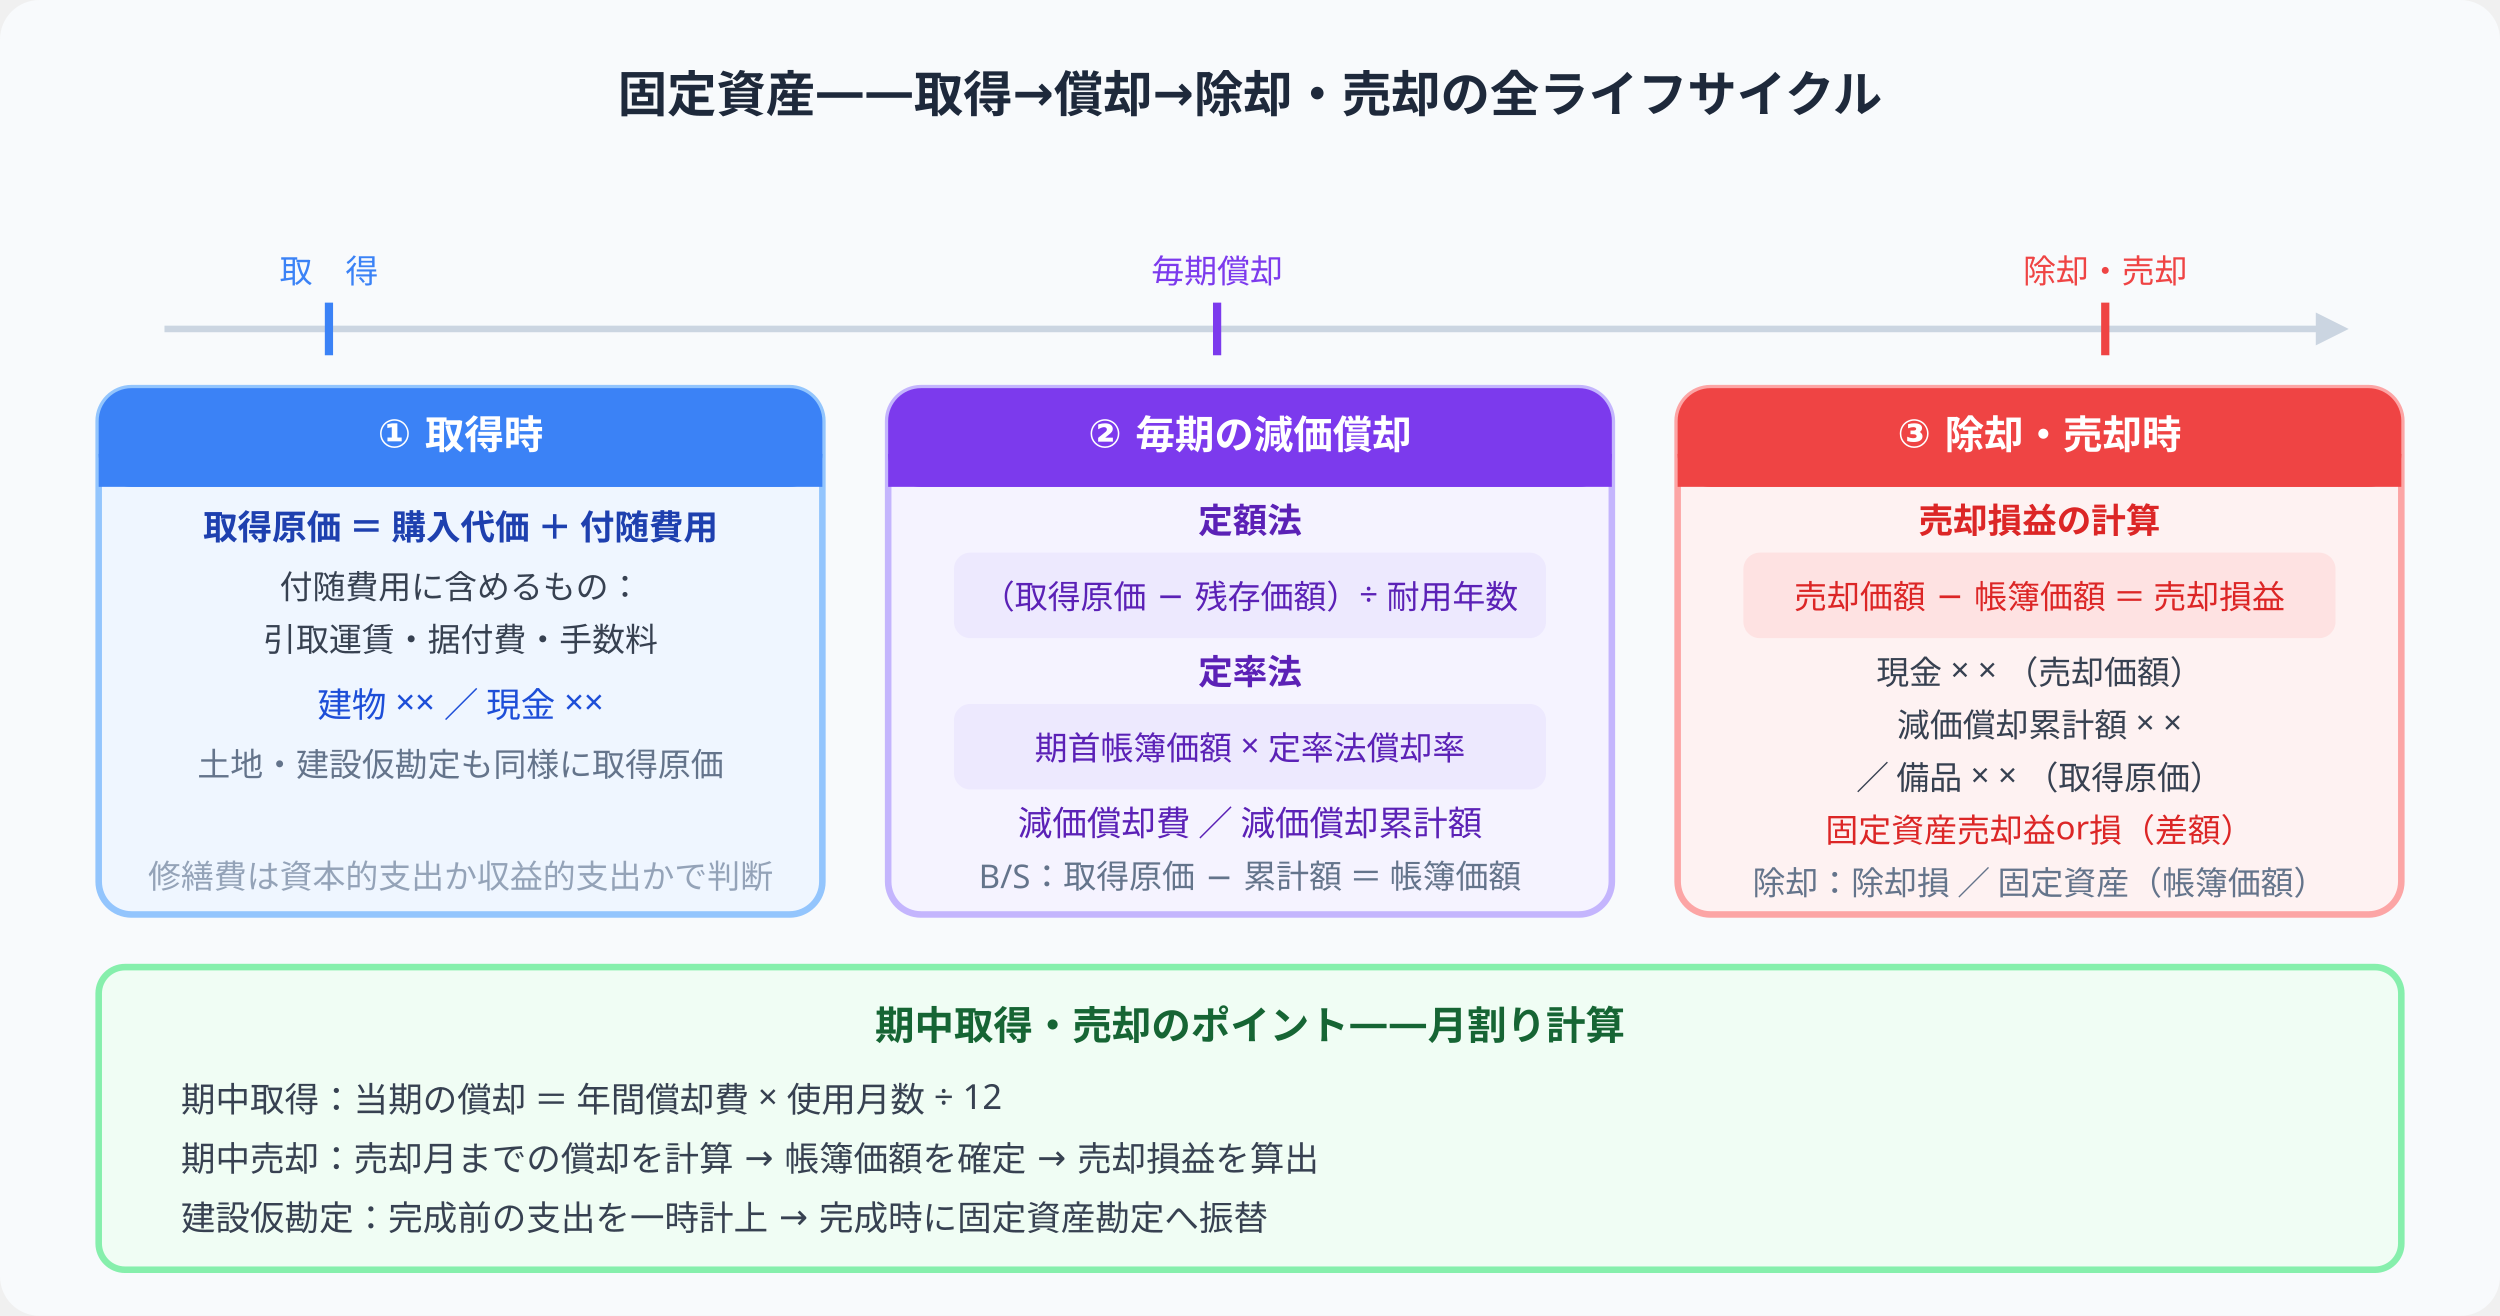
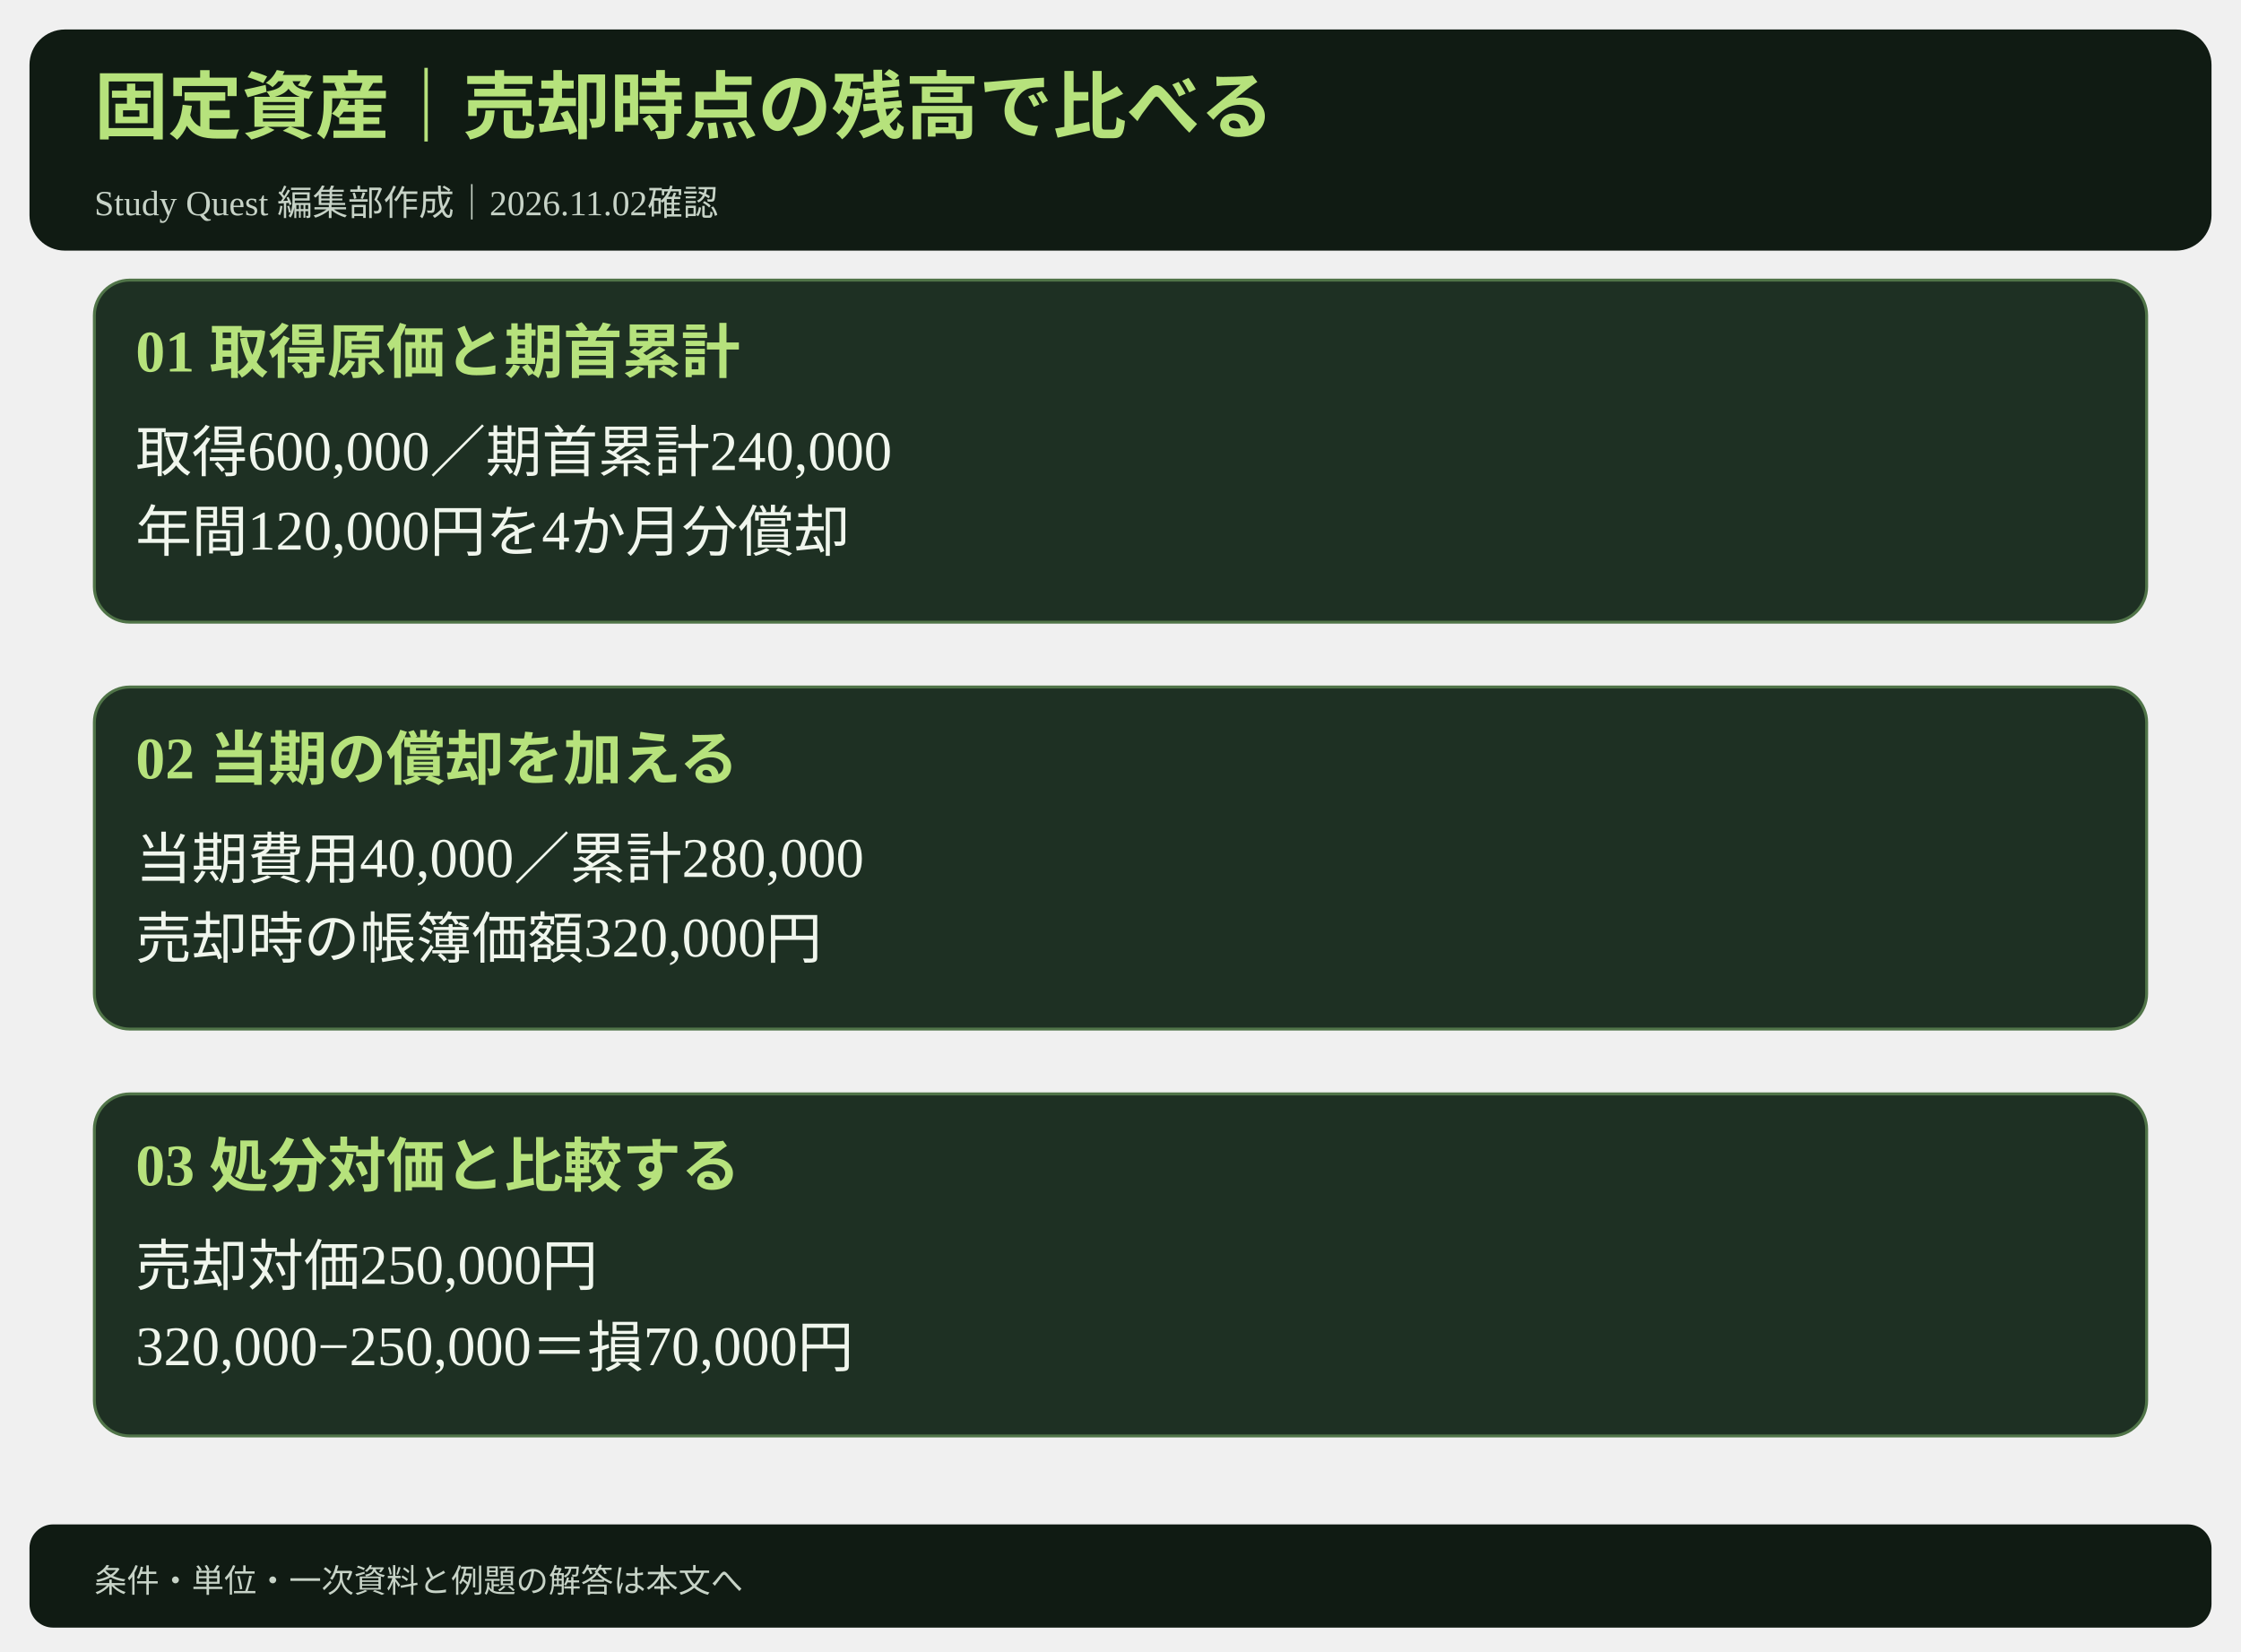
- <svg xmlns="http://www.w3.org/2000/svg" viewBox="0 0 760 400" width="760" height="400">
-   <defs>
-     <style>text { font-family: 'Noto Sans JP','Hiragino Sans',sans-serif; }</style>
-   </defs>
-   <rect width="760" height="400" rx="12" fill="#F8FAFC" />
-   <text x="380" y="34" text-anchor="middle" font-size="15" font-weight="700" fill="#1E293B">固定資産——取得→償却→除却・売却の全ライフサイクル</text>
-   <line x1="50" y1="100" x2="710" y2="100" stroke="#CBD5E1" stroke-width="2" />
-   <polygon points="714,100 704,95 704,105" fill="#CBD5E1" />
-   <line x1="100" y1="92" x2="100" y2="108" stroke="#3B82F6" stroke-width="2.5" />
-   <text x="100" y="86" text-anchor="middle" font-size="10" fill="#3B82F6">取　得</text>
-   <line x1="370" y1="92" x2="370" y2="108" stroke="#7C3AED" stroke-width="2.5" />
-   <text x="370" y="86" text-anchor="middle" font-size="10" fill="#7C3AED">毎期償却</text>
-   <line x1="640" y1="92" x2="640" y2="108" stroke="#EF4444" stroke-width="2.5" />
-   <text x="640" y="86" text-anchor="middle" font-size="10" fill="#EF4444">除却・売却</text>
-   <rect x="30" y="118" width="220" height="160" rx="10" fill="#EFF6FF" stroke="#93C5FD" stroke-width="2" />
-   <rect x="30" y="118" width="220" height="30" rx="10" fill="#3B82F6" />
-   <rect x="30" y="138" width="220" height="10" fill="#3B82F6" />
-   <text x="140" y="136" text-anchor="middle" font-size="12" font-weight="700" fill="#fff">① 取得時</text>
-   <text x="140" y="164" text-anchor="middle" font-size="10.5" font-weight="700" fill="#1E40AF">取得原価 ＝ 購入代価 ＋ 付随費用</text>
-   <text x="140" y="182" text-anchor="middle" font-size="10" fill="#374151">付随費用に含めるもの：</text>
-   <text x="140" y="198" text-anchor="middle" font-size="10" fill="#374151">引取運賃・据付費・手数料</text>
-   <text x="140" y="218" text-anchor="middle" font-size="10.5" fill="#1D4ED8">建物 ×× ／ 現金 ××</text>
-   <text x="140" y="236" text-anchor="middle" font-size="10" fill="#64748B">土地・建設仮勘定も同様に取得原価</text>
-   <text x="140" y="270" text-anchor="middle" font-size="10" fill="#94A3B8">修繕費は資本的支出か収益的支出かで判断</text>
-   <rect x="270" y="118" width="220" height="160" rx="10" fill="#F5F3FF" stroke="#C4B5FD" stroke-width="2" />
-   <rect x="270" y="118" width="220" height="30" rx="10" fill="#7C3AED" />
-   <rect x="270" y="138" width="220" height="10" fill="#7C3AED" />
-   <text x="380" y="136" text-anchor="middle" font-size="12" font-weight="700" fill="#fff">② 毎期の減価償却</text>
-   <text x="380" y="162" text-anchor="middle" font-size="10.5" font-weight="700" fill="#5B21B6">定額法</text>
-   <rect x="290" y="168" width="180" height="26" rx="5" fill="#EDE9FE" />
-   <text x="380" y="185" text-anchor="middle" font-size="10" fill="#5B21B6">（取得原価 − 残存価額）÷ 耐用年数</text>
-   <text x="380" y="208" text-anchor="middle" font-size="10.5" font-weight="700" fill="#5B21B6">定率法</text>
-   <rect x="290" y="214" width="180" height="26" rx="5" fill="#EDE9FE" />
-   <text x="380" y="231" text-anchor="middle" font-size="10" fill="#5B21B6">期首帳簿価額 × 定率法償却率</text>
-   <text x="380" y="254" text-anchor="middle" font-size="10.5" fill="#5B21B6">減価償却費 ／ 減価償却累計額</text>
-   <text x="380" y="270" text-anchor="middle" font-size="10" fill="#64748B">B/S：取得原価 − 累計額 ＝ 帳簿価額</text>
-   <rect x="510" y="118" width="220" height="160" rx="10" fill="#FEF2F2" stroke="#FCA5A5" stroke-width="2" />
-   <rect x="510" y="118" width="220" height="30" rx="10" fill="#EF4444" />
-   <rect x="510" y="138" width="220" height="10" fill="#EF4444" />
-   <text x="620" y="136" text-anchor="middle" font-size="12" font-weight="700" fill="#fff">③ 除却・売却時</text>
-   <text x="620" y="162" text-anchor="middle" font-size="10.5" font-weight="700" fill="#DC2626">売却損益の計算</text>
-   <rect x="530" y="168" width="180" height="26" rx="5" fill="#FEE2E2" />
-   <text x="620" y="185" text-anchor="middle" font-size="10" fill="#DC2626">売却価額 − 帳簿価額 ＝ 売却損益</text>
-   <text x="620" y="208" text-anchor="middle" font-size="10" fill="#374151">現金 × × （売却価額）</text>
-   <text x="620" y="224" text-anchor="middle" font-size="10" fill="#374151">減価償却累計額 × ×</text>
-   <text x="620" y="240" text-anchor="middle" font-size="10" fill="#374151">　／ 備品 × × （取得原価）</text>
-   <text x="620" y="256" text-anchor="middle" font-size="10" fill="#DC2626">固定資産売却益or損（差額）</text>
-   <text x="620" y="272" text-anchor="middle" font-size="10" fill="#64748B">除却：除却損 ／ 固定資産（帳簿価額）</text>
-   <rect x="30" y="294" width="700" height="92" rx="8" fill="#F0FDF4" stroke="#86EFAC" stroke-width="2" />
-   <text x="380" y="316" text-anchor="middle" font-size="12" font-weight="700" fill="#166534">期中取得・売却のポイント——月割り計算</text>
-   <text x="55" y="338" font-size="10.5" fill="#374151">期中取得：当期の償却 ＝ 年間償却費 × 使用月数 ÷ 12</text>
-   <text x="55" y="356" font-size="10.5" fill="#374151">期中売却：売却月までの償却を計算 → 帳簿価額を確定 → 売却損益を算出</text>
-   <text x="55" y="374" font-size="10.5" fill="#374151">建設仮勘定：完成前の支出を一時計上 → 完成時に固定資産勘定へ振替</text>
+ <svg xmlns="http://www.w3.org/2000/svg" width="760" height="560" viewBox="0 0 760 560" role="img" aria-labelledby="title desc">
+   <rect x="10" y="10" width="740" height="75" rx="12" fill="#101B13" />
+   <rect x="10" y="517" width="740" height="35" rx="8" fill="#101B13" />
+   <g font-family="M PLUS 1, Hiragino Kaku Gothic ProN, sans-serif">
+     <text x="32" y="45" font-size="25" font-weight="700" fill="#B6E27C">固定資産｜売却時点の残高で比べる</text>
+     <text x="32" y="73" font-size="12" fill="#C7D3C7">Study Quest 編集部作成｜2026.11.02確認</text>
+     <rect x="32" y="95" width="696" height="116" rx="12" fill="#1E3023" stroke="#507448" />
+     <text x="46" y="126" font-size="20" font-weight="700" fill="#B6E27C">01 取得原価と期首累計</text>
+     <text x="46" y="160" font-size="19" fill="#F0F6ED">取得600,000／期首累計240,000</text>
+     <text x="46" y="187" font-size="19" fill="#F0F6ED">年間120,000円を4か月分償却</text>
+     <rect x="32" y="233" width="696" height="116" rx="12" fill="#1E3023" stroke="#507448" />
+     <text x="46" y="264" font-size="20" font-weight="700" fill="#B6E27C">02 当期の償却を加える</text>
+     <text x="46" y="298" font-size="19" fill="#F0F6ED">当期費用40,000／累計280,000</text>
+     <text x="46" y="325" font-size="19" fill="#F0F6ED">売却時の帳簿価額320,000円</text>
+     <rect x="32" y="371" width="696" height="116" rx="12" fill="#1E3023" stroke="#507448" />
+     <text x="46" y="402" font-size="20" font-weight="700" fill="#B6E27C">03 処分対価と比較する</text>
+     <text x="46" y="436" font-size="19" fill="#F0F6ED">売却対価250,000円</text>
+     <text x="46" y="463" font-size="19" fill="#F0F6ED">320,000−250,000＝損70,000円</text>
+     <text x="32" y="540" font-size="11" fill="#C7D3C7">条件・単位・一次資料と例題の解答は本文へ</text>
+   </g>
</svg>
